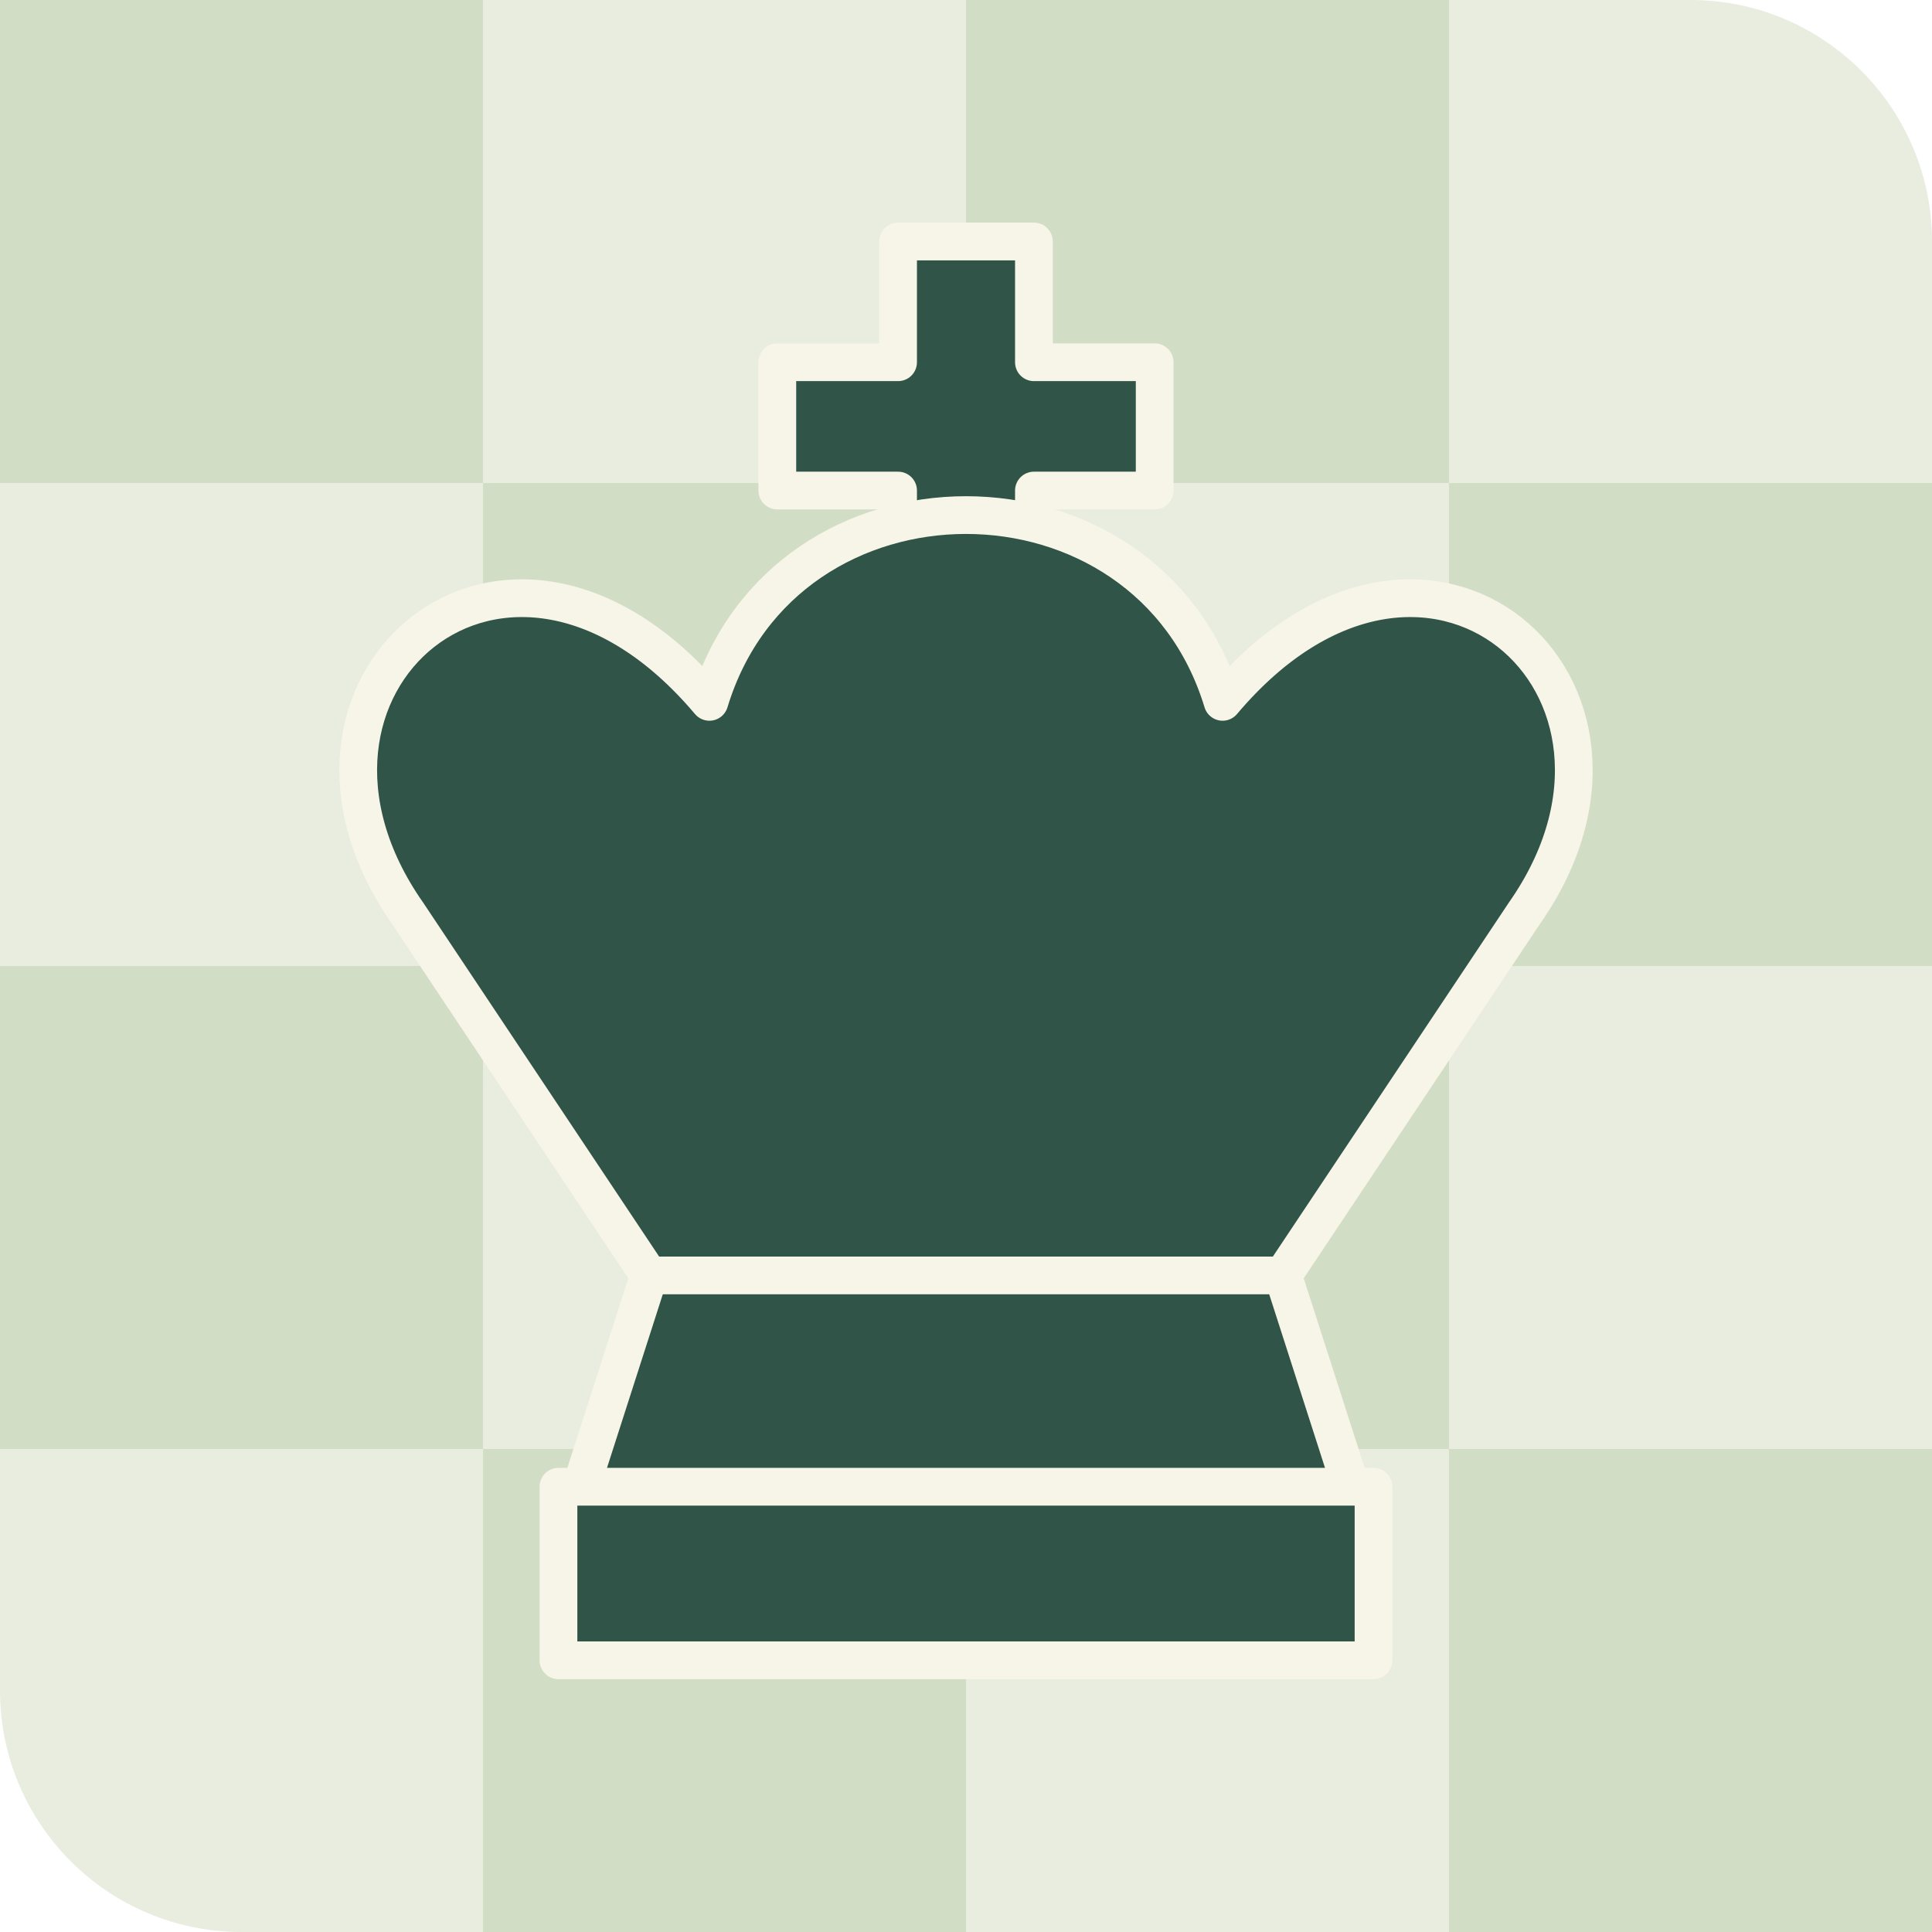
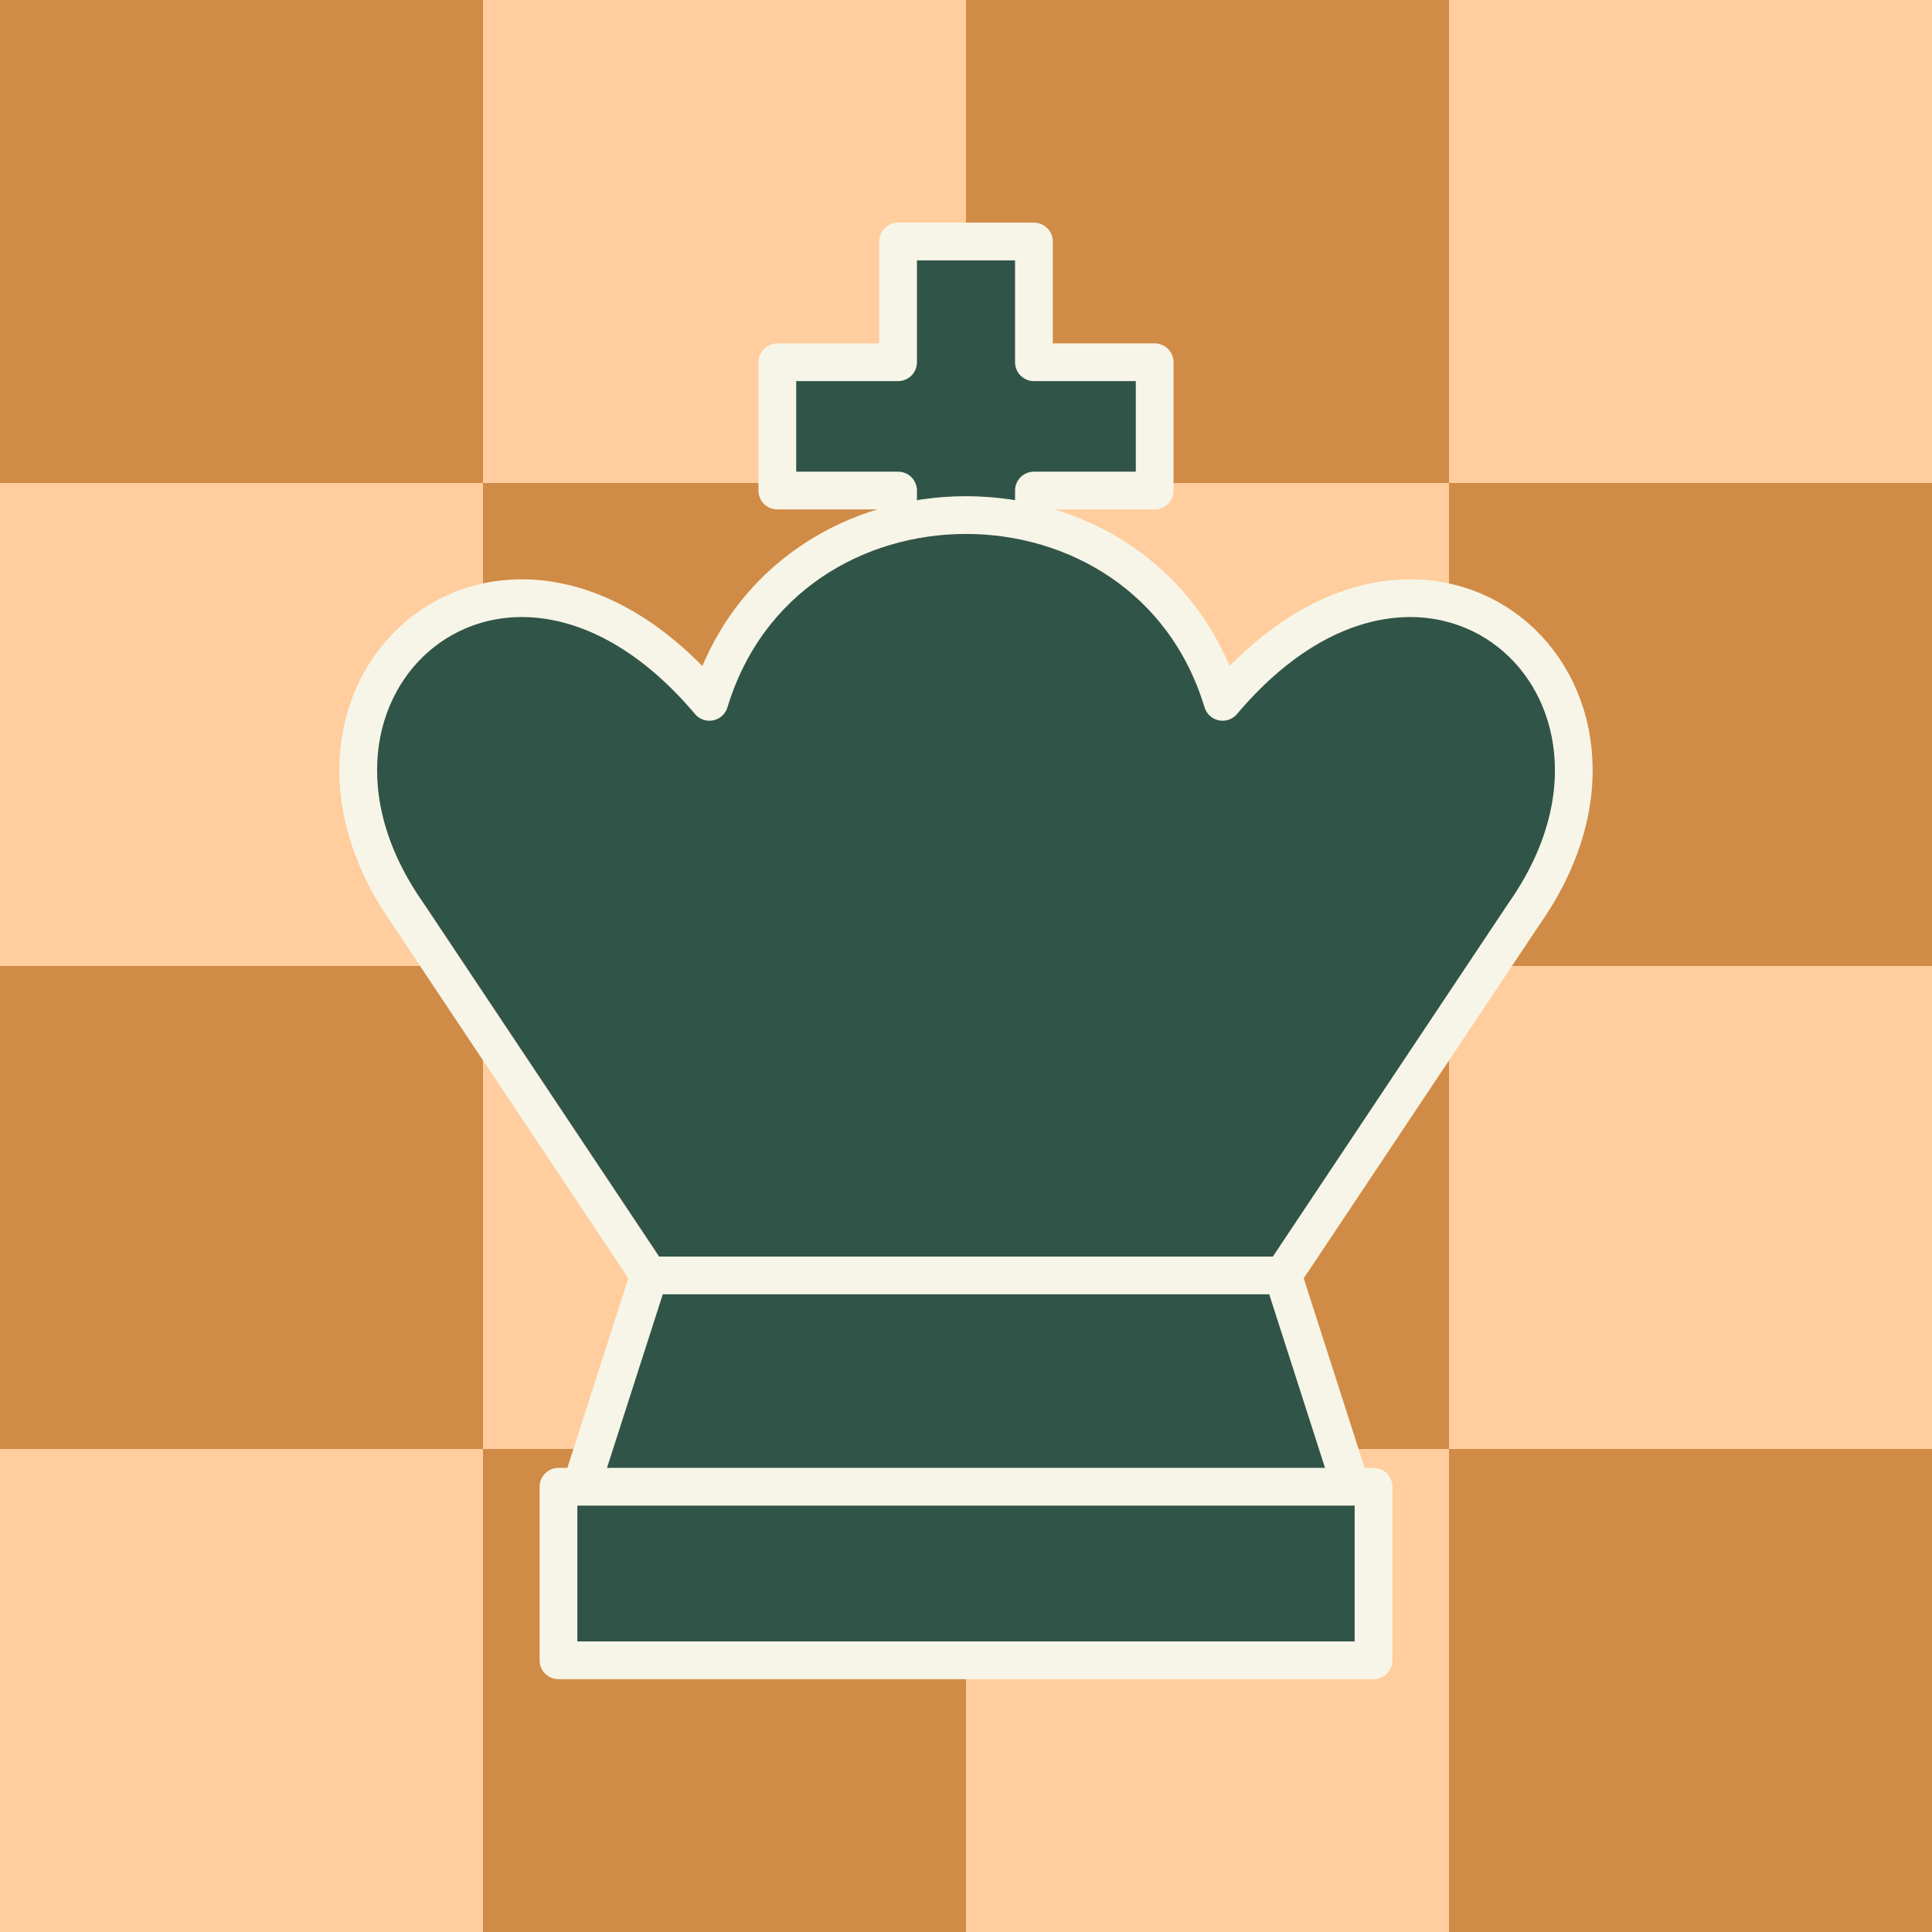
<svg xmlns="http://www.w3.org/2000/svg" viewBox="0 0 256 256">
-   <rect width="256" height="256" rx="32" fill="#e8eddf" />
-   <path fill="#d2ddc6" d="M0 0h64v64H0zm128 0h64v64h-64zM64 64h64v64H64zm128 0h64v64h-64zM0 128h64v64H0zm128 0h64v64h-64zM64 192h64v64H64zm128 0h64v64h-64z" />
+   <rect width="256" height="256" fill="#ffcd9e" />
+   <path fill="#d08b47" d="M0 0h64v64H0zm128 0h64v64h-64zM64 64h64v64H64zm128 0h64v64h-64zM0 128h64v64H0zm128 0h64v64h-64zM64 192h64v64H64zm128 0h64v64h-64z" />
  <g fill="#315448" stroke="#f7f5e7" stroke-width="5" stroke-linejoin="round">
    <path d="M119 32h18v16h16v17h-16v13h-18V65h-16V48h16z" />
    <path d="M94 93c-27-32-61-2-40 28l32 48h84l32-48c21-30-13-60-40-28-10-33-58-33-68 0Z" />
    <path d="M86 169h84l9 28H77Zm-12 28h108v23H74Z" />
  </g>
</svg>
